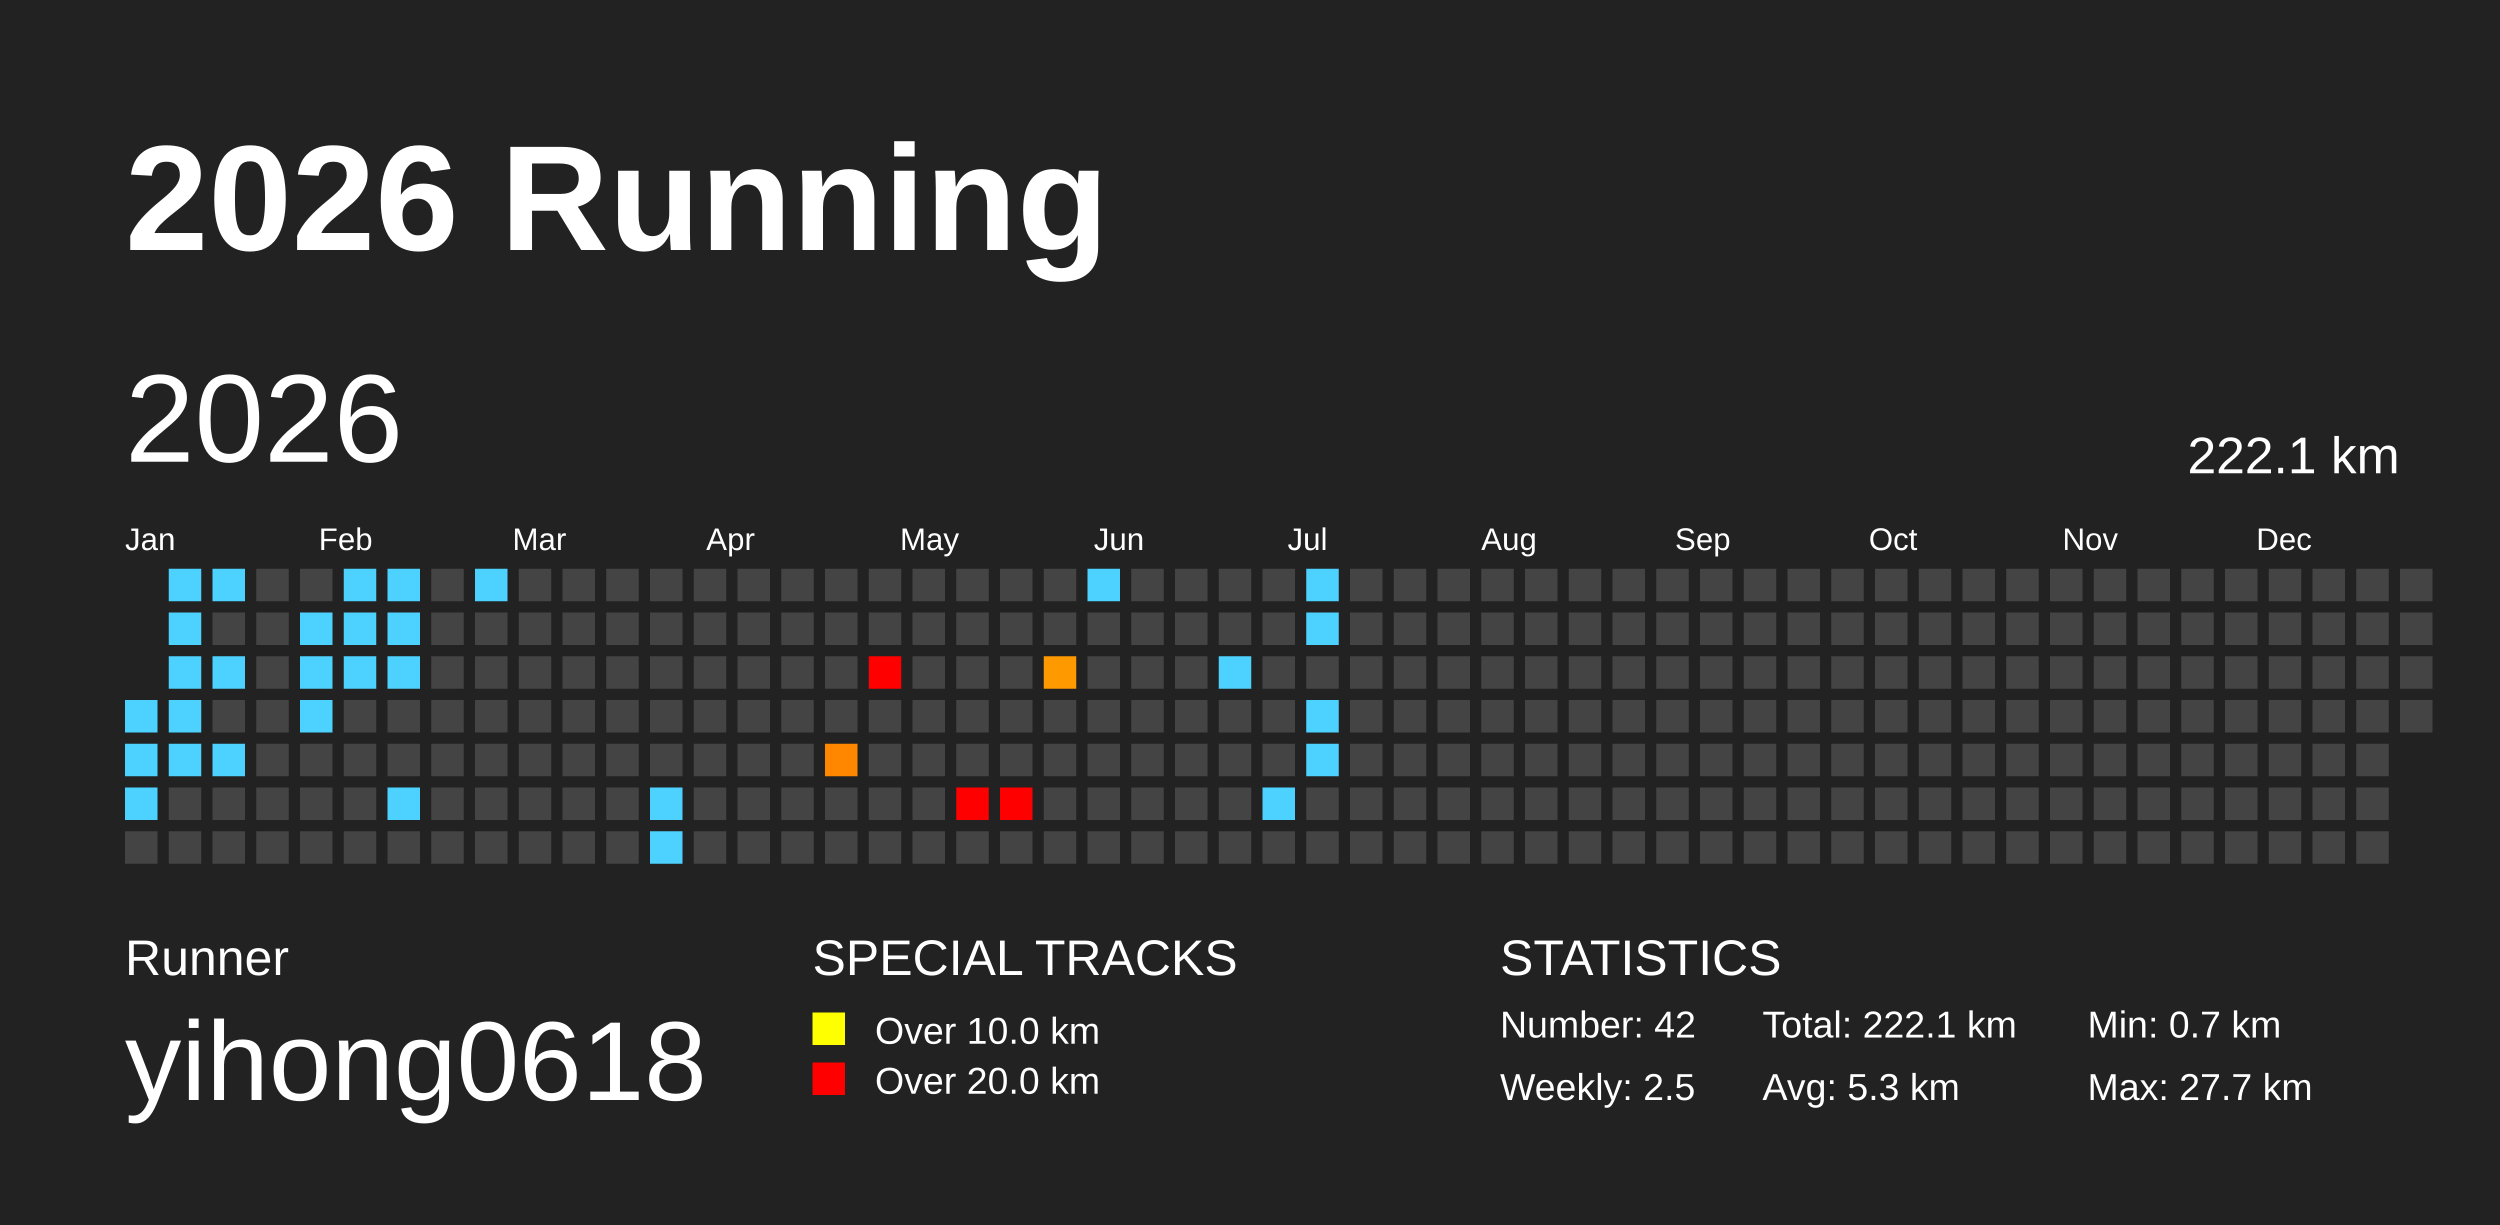
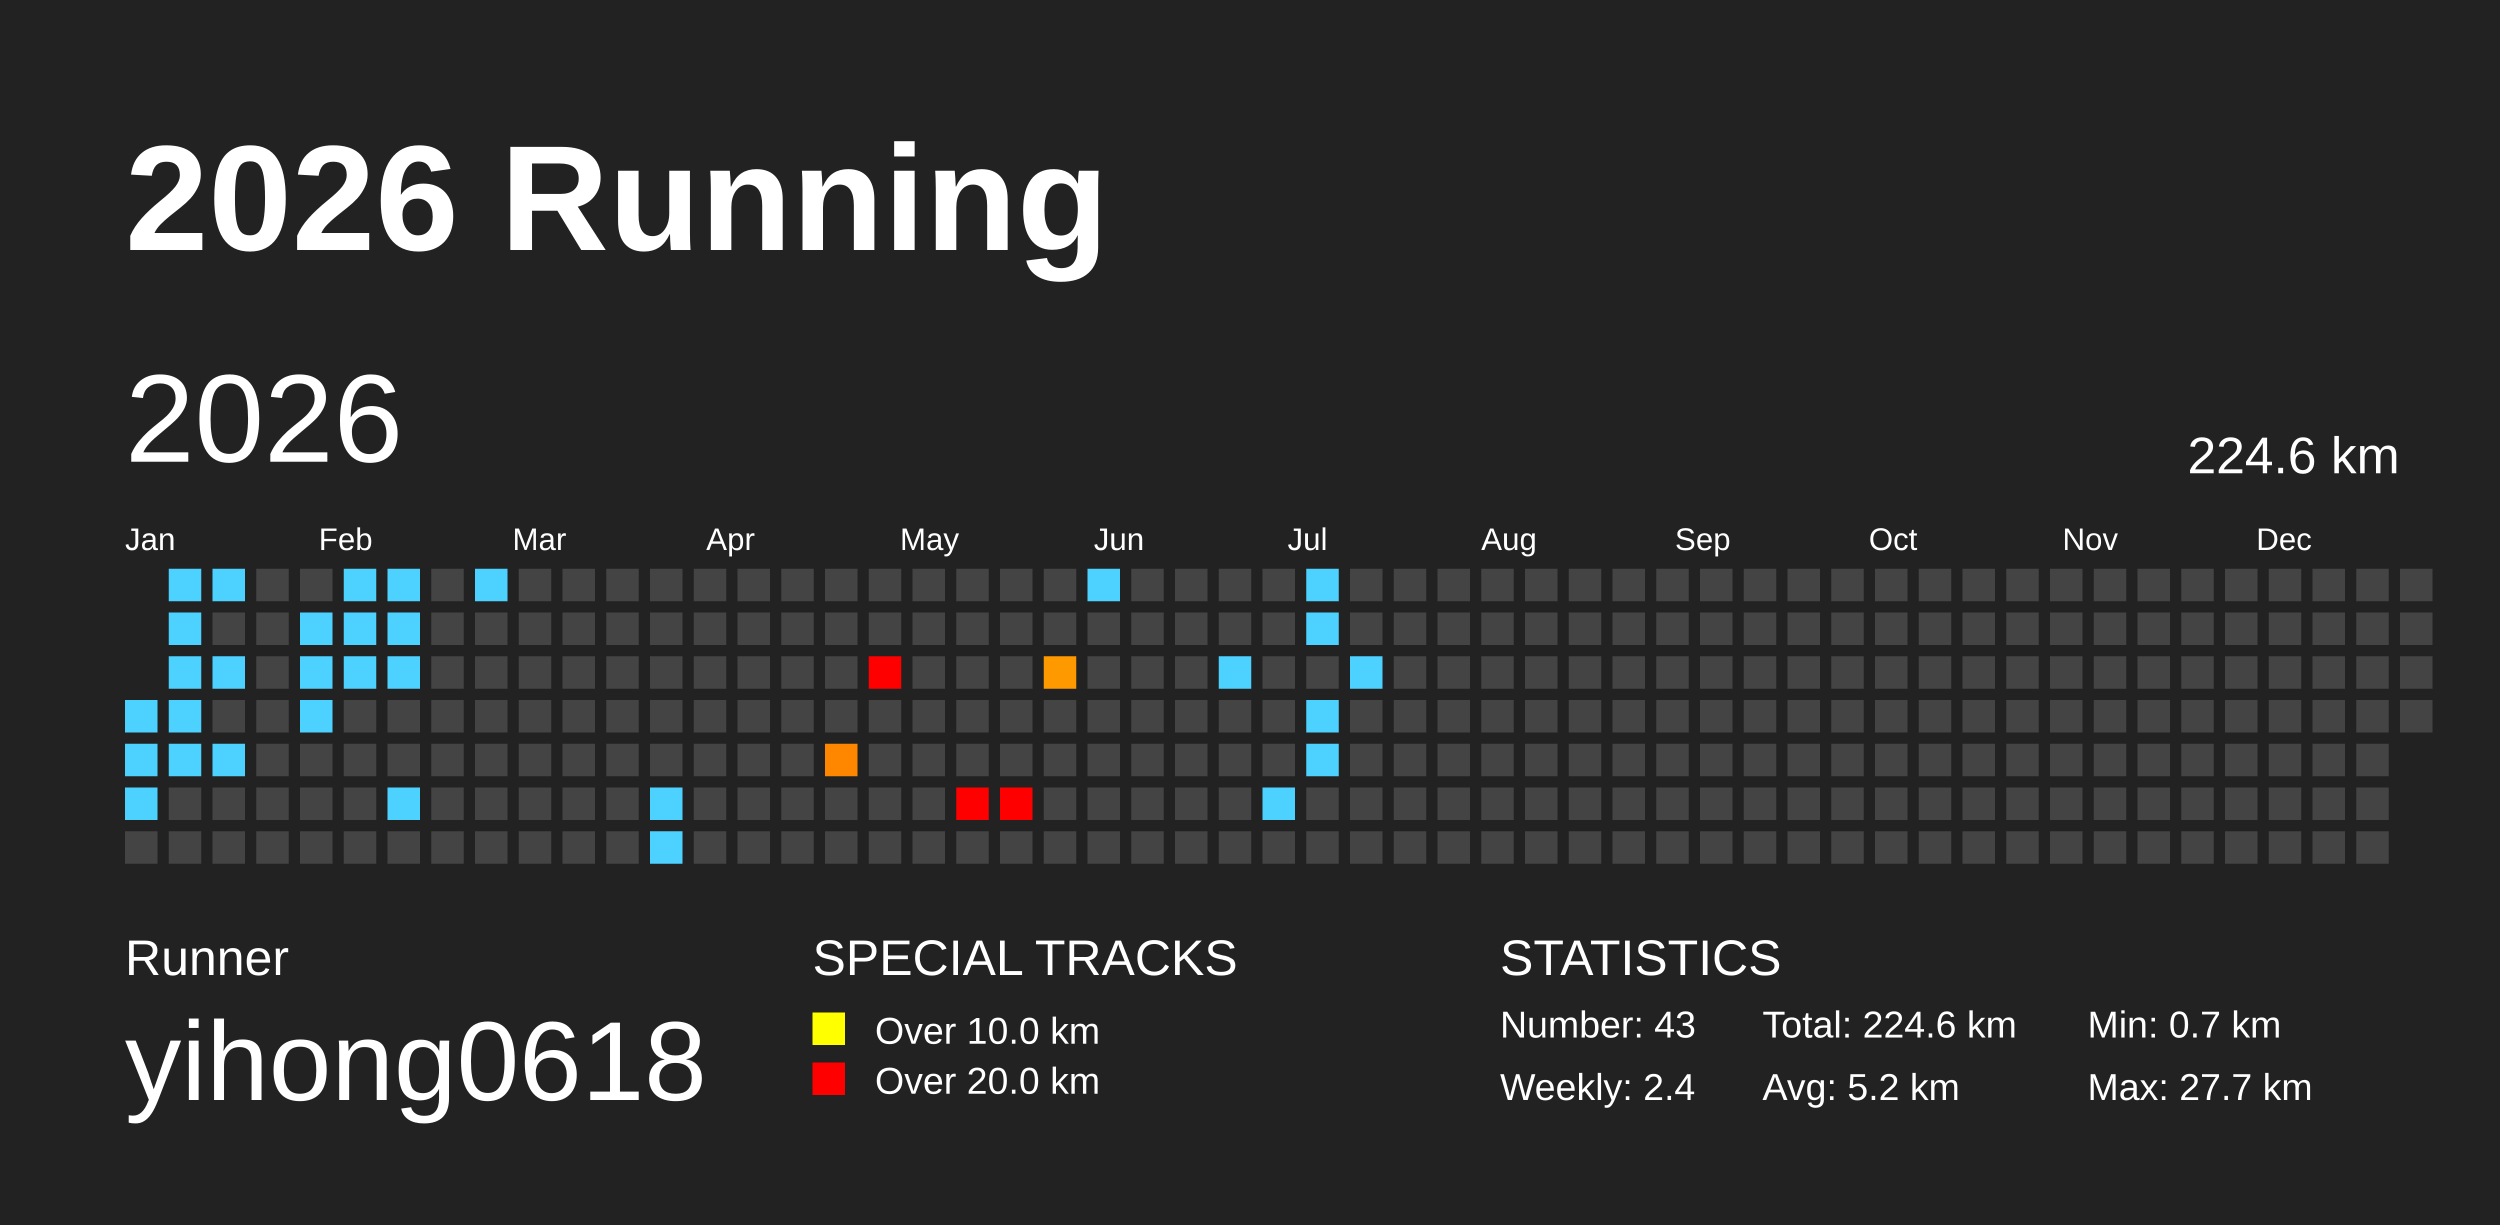
<svg xmlns="http://www.w3.org/2000/svg" baseProfile="full" height="98mm" version="1.1" viewBox="0,0,200,98" width="200mm">
  <defs />
  <rect fill="#222222" height="98" width="200" x="0" y="0" />
  <text fill="#FFFFFF" style="font-size:12px; font-family:Arial; font-weight:bold;" x="10" y="20">2026 Running</text>
  <text fill="#FFFFFF" style="font-size:4px; font-family:Arial" x="10" y="78">Runner</text>
  <text fill="#FFFFFF" style="font-size:9px; font-family:Arial" x="10" y="88">yihong0618</text>
  <text fill="#FFFFFF" style="font-size:4px; font-family:Arial" x="65" y="78">SPECIAL TRACKS</text>
  <rect fill="yellow" height="2.6" width="2.6" x="65" y="81" />
  <text fill="#FFFFFF" style="font-size:3px; font-family:Arial" x="70" y="83.5">Over 10.0 km</text>
  <rect fill="red" height="2.6" width="2.6" x="65" y="85" />
  <text fill="#FFFFFF" style="font-size:3px; font-family:Arial" x="70" y="87.5">Over 20.0 km</text>
  <text fill="#FFFFFF" style="font-size:4px; font-family:Arial" x="120" y="78">STATISTICS</text>
-   <text fill="#FFFFFF" style="font-size:3px; font-family:Arial" x="120" y="83">Number: 42</text>
-   <text fill="#FFFFFF" style="font-size:3px; font-family:Arial" x="120" y="88">Weekly: 2.5</text>
-   <text fill="#FFFFFF" style="font-size:3px; font-family:Arial" x="141" y="83">Total: 222.1 km</text>
-   <text fill="#FFFFFF" style="font-size:3px; font-family:Arial" x="141" y="88">Avg: 5.3 km</text>
+   <text fill="#FFFFFF" style="font-size:3px; font-family:Arial" x="120" y="83">Number: 43</text>
+   <text fill="#FFFFFF" style="font-size:3px; font-family:Arial" x="120" y="88">Weekly: 2.4</text>
+   <text fill="#FFFFFF" style="font-size:3px; font-family:Arial" x="141" y="83">Total: 224.6 km</text>
+   <text fill="#FFFFFF" style="font-size:3px; font-family:Arial" x="141" y="88">Avg: 5.2 km</text>
  <text fill="#FFFFFF" style="font-size:3px; font-family:Arial" x="167" y="83">Min: 0.7 km</text>
  <text fill="#FFFFFF" style="font-size:3px; font-family:Arial" x="167" y="88">Max: 27.7 km</text>
  <text dominant-baseline="hanging" fill="#FFFFFF" style="font-size:10.0px; font-family:Arial;" x="10" y="30">2026</text>
-   <text dominant-baseline="hanging" fill="#FFFFFF" style="font-size:4.125px; font-family:Arial;" x="175" y="35">222.1 km</text>
+   <text dominant-baseline="hanging" fill="#FFFFFF" style="font-size:4.125px; font-family:Arial;" x="175" y="35">224.6 km</text>
  <text fill="#FFFFFF" style="font-size:2.5px; font-family:Arial" x="10.0" y="44">Jan</text>
  <text fill="#FFFFFF" style="font-size:2.5px; font-family:Arial" x="25.5" y="44">Feb</text>
  <text fill="#FFFFFF" style="font-size:2.5px; font-family:Arial" x="41.0" y="44">Mar</text>
  <text fill="#FFFFFF" style="font-size:2.5px; font-family:Arial" x="56.5" y="44">Apr</text>
  <text fill="#FFFFFF" style="font-size:2.5px; font-family:Arial" x="72.0" y="44">May</text>
  <text fill="#FFFFFF" style="font-size:2.5px; font-family:Arial" x="87.5" y="44">Jun</text>
  <text fill="#FFFFFF" style="font-size:2.5px; font-family:Arial" x="103.0" y="44">Jul</text>
  <text fill="#FFFFFF" style="font-size:2.5px; font-family:Arial" x="118.5" y="44">Aug</text>
  <text fill="#FFFFFF" style="font-size:2.5px; font-family:Arial" x="134.0" y="44">Sep</text>
  <text fill="#FFFFFF" style="font-size:2.5px; font-family:Arial" x="149.5" y="44">Oct</text>
  <text fill="#FFFFFF" style="font-size:2.5px; font-family:Arial" x="165.0" y="44">Nov</text>
  <text fill="#FFFFFF" style="font-size:2.5px; font-family:Arial" x="180.5" y="44">Dec</text>
  <rect fill="#4dd2ff" height="2.6" width="2.6" x="10.0" y="56.0" />
  <rect fill="#4dd2ff" height="2.6" width="2.6" x="10.0" y="59.5" />
  <rect fill="#4dd2ff" height="2.6" width="2.6" x="10.0" y="63.0" />
  <rect fill="#444444" height="2.6" width="2.6" x="10.0" y="66.5" />
  <rect fill="#4dd2ff" height="2.6" width="2.6" x="13.5" y="45.5" />
  <rect fill="#4dd2ff" height="2.6" width="2.6" x="13.5" y="49.0" />
  <rect fill="#4dd2ff" height="2.6" width="2.6" x="13.5" y="52.5" />
  <rect fill="#4dd2ff" height="2.6" width="2.6" x="13.5" y="56.0" />
  <rect fill="#4dd2ff" height="2.6" width="2.6" x="13.5" y="59.5" />
  <rect fill="#444444" height="2.6" width="2.6" x="13.5" y="63.0" />
  <rect fill="#444444" height="2.6" width="2.6" x="13.5" y="66.5" />
  <rect fill="#4dd2ff" height="2.6" width="2.6" x="17.0" y="45.5" />
  <rect fill="#444444" height="2.6" width="2.6" x="17.0" y="49.0" />
  <rect fill="#4dd2ff" height="2.6" width="2.6" x="17.0" y="52.5" />
  <rect fill="#444444" height="2.6" width="2.6" x="17.0" y="56.0" />
  <rect fill="#4dd2ff" height="2.6" width="2.6" x="17.0" y="59.5" />
  <rect fill="#444444" height="2.6" width="2.6" x="17.0" y="63.0" />
  <rect fill="#444444" height="2.6" width="2.6" x="17.0" y="66.5" />
  <rect fill="#444444" height="2.6" width="2.6" x="20.5" y="45.5" />
  <rect fill="#444444" height="2.6" width="2.6" x="20.5" y="49.0" />
  <rect fill="#444444" height="2.6" width="2.6" x="20.5" y="52.5" />
  <rect fill="#444444" height="2.6" width="2.6" x="20.5" y="56.0" />
  <rect fill="#444444" height="2.6" width="2.6" x="20.5" y="59.5" />
  <rect fill="#444444" height="2.6" width="2.6" x="20.5" y="63.0" />
  <rect fill="#444444" height="2.6" width="2.6" x="20.5" y="66.5" />
  <rect fill="#444444" height="2.6" width="2.6" x="24.0" y="45.5" />
  <rect fill="#4dd2ff" height="2.6" width="2.6" x="24.0" y="49.0" />
  <rect fill="#4dd2ff" height="2.6" width="2.6" x="24.0" y="52.5" />
  <rect fill="#4dd2ff" height="2.6" width="2.6" x="24.0" y="56.0" />
  <rect fill="#444444" height="2.6" width="2.6" x="24.0" y="59.5" />
  <rect fill="#444444" height="2.6" width="2.6" x="24.0" y="63.0" />
  <rect fill="#444444" height="2.6" width="2.6" x="24.0" y="66.5" />
  <rect fill="#4dd2ff" height="2.6" width="2.6" x="27.5" y="45.5" />
  <rect fill="#4dd2ff" height="2.6" width="2.6" x="27.5" y="49.0" />
  <rect fill="#4dd2ff" height="2.6" width="2.6" x="27.5" y="52.5" />
  <rect fill="#444444" height="2.6" width="2.6" x="27.5" y="56.0" />
  <rect fill="#444444" height="2.6" width="2.6" x="27.5" y="59.5" />
  <rect fill="#444444" height="2.6" width="2.6" x="27.5" y="63.0" />
  <rect fill="#444444" height="2.6" width="2.6" x="27.5" y="66.5" />
  <rect fill="#4dd2ff" height="2.6" width="2.6" x="31.0" y="45.5" />
  <rect fill="#4dd2ff" height="2.6" width="2.6" x="31.0" y="49.0" />
  <rect fill="#4dd2ff" height="2.6" width="2.6" x="31.0" y="52.5" />
  <rect fill="#444444" height="2.6" width="2.6" x="31.0" y="56.0" />
  <rect fill="#444444" height="2.6" width="2.6" x="31.0" y="59.5" />
  <rect fill="#4dd2ff" height="2.6" width="2.6" x="31.0" y="63.0" />
  <rect fill="#444444" height="2.6" width="2.6" x="31.0" y="66.5" />
  <rect fill="#444444" height="2.6" width="2.6" x="34.5" y="45.5" />
  <rect fill="#444444" height="2.6" width="2.6" x="34.5" y="49.0" />
  <rect fill="#444444" height="2.6" width="2.6" x="34.5" y="52.5" />
  <rect fill="#444444" height="2.6" width="2.6" x="34.5" y="56.0" />
  <rect fill="#444444" height="2.6" width="2.6" x="34.5" y="59.5" />
  <rect fill="#444444" height="2.6" width="2.6" x="34.5" y="63.0" />
  <rect fill="#444444" height="2.6" width="2.6" x="34.5" y="66.5" />
  <rect fill="#4dd2ff" height="2.6" width="2.6" x="38.0" y="45.5" />
  <rect fill="#444444" height="2.6" width="2.6" x="38.0" y="49.0" />
  <rect fill="#444444" height="2.6" width="2.6" x="38.0" y="52.5" />
  <rect fill="#444444" height="2.6" width="2.6" x="38.0" y="56.0" />
  <rect fill="#444444" height="2.6" width="2.6" x="38.0" y="59.5" />
  <rect fill="#444444" height="2.6" width="2.6" x="38.0" y="63.0" />
  <rect fill="#444444" height="2.6" width="2.6" x="38.0" y="66.5" />
  <rect fill="#444444" height="2.6" width="2.6" x="41.5" y="45.5" />
  <rect fill="#444444" height="2.6" width="2.6" x="41.5" y="49.0" />
  <rect fill="#444444" height="2.6" width="2.6" x="41.5" y="52.5" />
  <rect fill="#444444" height="2.6" width="2.6" x="41.5" y="56.0" />
  <rect fill="#444444" height="2.6" width="2.6" x="41.5" y="59.5" />
  <rect fill="#444444" height="2.6" width="2.6" x="41.5" y="63.0" />
  <rect fill="#444444" height="2.6" width="2.6" x="41.5" y="66.5" />
  <rect fill="#444444" height="2.6" width="2.6" x="45.0" y="45.5" />
  <rect fill="#444444" height="2.6" width="2.6" x="45.0" y="49.0" />
  <rect fill="#444444" height="2.6" width="2.6" x="45.0" y="52.5" />
  <rect fill="#444444" height="2.6" width="2.6" x="45.0" y="56.0" />
  <rect fill="#444444" height="2.6" width="2.6" x="45.0" y="59.5" />
  <rect fill="#444444" height="2.6" width="2.6" x="45.0" y="63.0" />
  <rect fill="#444444" height="2.6" width="2.6" x="45.0" y="66.5" />
  <rect fill="#444444" height="2.6" width="2.6" x="48.5" y="45.5" />
  <rect fill="#444444" height="2.6" width="2.6" x="48.5" y="49.0" />
  <rect fill="#444444" height="2.6" width="2.6" x="48.5" y="52.5" />
  <rect fill="#444444" height="2.6" width="2.6" x="48.5" y="56.0" />
  <rect fill="#444444" height="2.6" width="2.6" x="48.5" y="59.5" />
  <rect fill="#444444" height="2.6" width="2.6" x="48.5" y="63.0" />
  <rect fill="#444444" height="2.6" width="2.6" x="48.5" y="66.5" />
  <rect fill="#444444" height="2.6" width="2.6" x="52.0" y="45.5" />
  <rect fill="#444444" height="2.6" width="2.6" x="52.0" y="49.0" />
  <rect fill="#444444" height="2.6" width="2.6" x="52.0" y="52.5" />
  <rect fill="#444444" height="2.6" width="2.6" x="52.0" y="56.0" />
  <rect fill="#444444" height="2.6" width="2.6" x="52.0" y="59.5" />
  <rect fill="#4dd2ff" height="2.6" width="2.6" x="52.0" y="63.0" />
  <rect fill="#4dd2ff" height="2.6" width="2.6" x="52.0" y="66.5" />
  <rect fill="#444444" height="2.6" width="2.6" x="55.5" y="45.5" />
  <rect fill="#444444" height="2.6" width="2.6" x="55.5" y="49.0" />
  <rect fill="#444444" height="2.6" width="2.6" x="55.5" y="52.5" />
  <rect fill="#444444" height="2.6" width="2.6" x="55.5" y="56.0" />
  <rect fill="#444444" height="2.6" width="2.6" x="55.5" y="59.5" />
  <rect fill="#444444" height="2.6" width="2.6" x="55.5" y="63.0" />
  <rect fill="#444444" height="2.6" width="2.6" x="55.5" y="66.5" />
  <rect fill="#444444" height="2.6" width="2.6" x="59.0" y="45.5" />
  <rect fill="#444444" height="2.6" width="2.6" x="59.0" y="49.0" />
  <rect fill="#444444" height="2.6" width="2.6" x="59.0" y="52.5" />
  <rect fill="#444444" height="2.6" width="2.6" x="59.0" y="56.0" />
  <rect fill="#444444" height="2.6" width="2.6" x="59.0" y="59.5" />
  <rect fill="#444444" height="2.6" width="2.6" x="59.0" y="63.0" />
  <rect fill="#444444" height="2.6" width="2.6" x="59.0" y="66.5" />
  <rect fill="#444444" height="2.6" width="2.6" x="62.5" y="45.5" />
  <rect fill="#444444" height="2.6" width="2.6" x="62.5" y="49.0" />
  <rect fill="#444444" height="2.6" width="2.6" x="62.5" y="52.5" />
  <rect fill="#444444" height="2.6" width="2.6" x="62.5" y="56.0" />
  <rect fill="#444444" height="2.6" width="2.6" x="62.5" y="59.5" />
  <rect fill="#444444" height="2.6" width="2.6" x="62.5" y="63.0" />
  <rect fill="#444444" height="2.6" width="2.6" x="62.5" y="66.5" />
  <rect fill="#444444" height="2.6" width="2.6" x="66.0" y="45.5" />
  <rect fill="#444444" height="2.6" width="2.6" x="66.0" y="49.0" />
  <rect fill="#444444" height="2.6" width="2.6" x="66.0" y="52.5" />
  <rect fill="#444444" height="2.6" width="2.6" x="66.0" y="56.0" />
  <rect fill="#ff8700" height="2.6" width="2.6" x="66.0" y="59.5" />
  <rect fill="#444444" height="2.6" width="2.6" x="66.0" y="63.0" />
  <rect fill="#444444" height="2.6" width="2.6" x="66.0" y="66.5" />
  <rect fill="#444444" height="2.6" width="2.6" x="69.5" y="45.5" />
  <rect fill="#444444" height="2.6" width="2.6" x="69.5" y="49.0" />
  <rect fill="red" height="2.6" width="2.6" x="69.5" y="52.5" />
  <rect fill="#444444" height="2.6" width="2.6" x="69.5" y="56.0" />
  <rect fill="#444444" height="2.6" width="2.6" x="69.5" y="59.5" />
  <rect fill="#444444" height="2.6" width="2.6" x="69.5" y="63.0" />
  <rect fill="#444444" height="2.6" width="2.6" x="69.5" y="66.5" />
  <rect fill="#444444" height="2.6" width="2.6" x="73.0" y="45.5" />
  <rect fill="#444444" height="2.6" width="2.6" x="73.0" y="49.0" />
  <rect fill="#444444" height="2.6" width="2.6" x="73.0" y="52.5" />
  <rect fill="#444444" height="2.6" width="2.6" x="73.0" y="56.0" />
  <rect fill="#444444" height="2.6" width="2.6" x="73.0" y="59.5" />
  <rect fill="#444444" height="2.6" width="2.6" x="73.0" y="63.0" />
  <rect fill="#444444" height="2.6" width="2.6" x="73.0" y="66.5" />
  <rect fill="#444444" height="2.6" width="2.6" x="76.5" y="45.5" />
  <rect fill="#444444" height="2.6" width="2.6" x="76.5" y="49.0" />
  <rect fill="#444444" height="2.6" width="2.6" x="76.5" y="52.5" />
  <rect fill="#444444" height="2.6" width="2.6" x="76.5" y="56.0" />
  <rect fill="#444444" height="2.6" width="2.6" x="76.5" y="59.5" />
  <rect fill="red" height="2.6" width="2.6" x="76.5" y="63.0" />
  <rect fill="#444444" height="2.6" width="2.6" x="76.5" y="66.5" />
  <rect fill="#444444" height="2.6" width="2.6" x="80.0" y="45.5" />
  <rect fill="#444444" height="2.6" width="2.6" x="80.0" y="49.0" />
  <rect fill="#444444" height="2.6" width="2.6" x="80.0" y="52.5" />
  <rect fill="#444444" height="2.6" width="2.6" x="80.0" y="56.0" />
  <rect fill="#444444" height="2.6" width="2.6" x="80.0" y="59.5" />
  <rect fill="red" height="2.6" width="2.6" x="80.0" y="63.0" />
  <rect fill="#444444" height="2.6" width="2.6" x="80.0" y="66.5" />
  <rect fill="#444444" height="2.6" width="2.6" x="83.5" y="45.5" />
  <rect fill="#444444" height="2.6" width="2.6" x="83.5" y="49.0" />
  <rect fill="#ff9900" height="2.6" width="2.6" x="83.5" y="52.5" />
  <rect fill="#444444" height="2.6" width="2.6" x="83.5" y="56.0" />
  <rect fill="#444444" height="2.6" width="2.6" x="83.5" y="59.5" />
  <rect fill="#444444" height="2.6" width="2.6" x="83.5" y="63.0" />
  <rect fill="#444444" height="2.6" width="2.6" x="83.5" y="66.5" />
  <rect fill="#4dd2ff" height="2.6" width="2.6" x="87.0" y="45.5" />
  <rect fill="#444444" height="2.6" width="2.6" x="87.0" y="49.0" />
  <rect fill="#444444" height="2.6" width="2.6" x="87.0" y="52.5" />
  <rect fill="#444444" height="2.6" width="2.6" x="87.0" y="56.0" />
  <rect fill="#444444" height="2.6" width="2.6" x="87.0" y="59.5" />
  <rect fill="#444444" height="2.6" width="2.6" x="87.0" y="63.0" />
  <rect fill="#444444" height="2.6" width="2.6" x="87.0" y="66.5" />
  <rect fill="#444444" height="2.6" width="2.6" x="90.5" y="45.5" />
  <rect fill="#444444" height="2.6" width="2.6" x="90.5" y="49.0" />
  <rect fill="#444444" height="2.6" width="2.6" x="90.5" y="52.5" />
  <rect fill="#444444" height="2.6" width="2.6" x="90.5" y="56.0" />
  <rect fill="#444444" height="2.6" width="2.6" x="90.5" y="59.5" />
  <rect fill="#444444" height="2.6" width="2.6" x="90.5" y="63.0" />
  <rect fill="#444444" height="2.6" width="2.6" x="90.5" y="66.5" />
  <rect fill="#444444" height="2.6" width="2.6" x="94.0" y="45.5" />
  <rect fill="#444444" height="2.6" width="2.6" x="94.0" y="49.0" />
  <rect fill="#444444" height="2.6" width="2.6" x="94.0" y="52.5" />
  <rect fill="#444444" height="2.6" width="2.6" x="94.0" y="56.0" />
  <rect fill="#444444" height="2.6" width="2.6" x="94.0" y="59.5" />
  <rect fill="#444444" height="2.6" width="2.6" x="94.0" y="63.0" />
  <rect fill="#444444" height="2.6" width="2.6" x="94.0" y="66.5" />
  <rect fill="#444444" height="2.6" width="2.6" x="97.5" y="45.5" />
  <rect fill="#444444" height="2.6" width="2.6" x="97.5" y="49.0" />
  <rect fill="#4dd2ff" height="2.6" width="2.6" x="97.5" y="52.5" />
  <rect fill="#444444" height="2.6" width="2.6" x="97.5" y="56.0" />
  <rect fill="#444444" height="2.6" width="2.6" x="97.5" y="59.5" />
  <rect fill="#444444" height="2.6" width="2.6" x="97.5" y="63.0" />
  <rect fill="#444444" height="2.6" width="2.6" x="97.5" y="66.5" />
  <rect fill="#444444" height="2.6" width="2.6" x="101.0" y="45.5" />
  <rect fill="#444444" height="2.6" width="2.6" x="101.0" y="49.0" />
  <rect fill="#444444" height="2.6" width="2.6" x="101.0" y="52.5" />
  <rect fill="#444444" height="2.6" width="2.6" x="101.0" y="56.0" />
  <rect fill="#444444" height="2.6" width="2.6" x="101.0" y="59.5" />
  <rect fill="#4dd2ff" height="2.6" width="2.6" x="101.0" y="63.0" />
  <rect fill="#444444" height="2.6" width="2.6" x="101.0" y="66.5" />
  <rect fill="#4dd2ff" height="2.6" width="2.6" x="104.5" y="45.5" />
  <rect fill="#4dd2ff" height="2.6" width="2.6" x="104.5" y="49.0" />
  <rect fill="#444444" height="2.6" width="2.6" x="104.5" y="52.5" />
  <rect fill="#4dd2ff" height="2.6" width="2.6" x="104.5" y="56.0" />
  <rect fill="#4dd2ff" height="2.6" width="2.6" x="104.5" y="59.5" />
  <rect fill="#444444" height="2.6" width="2.6" x="104.5" y="63.0" />
  <rect fill="#444444" height="2.6" width="2.6" x="104.5" y="66.5" />
  <rect fill="#444444" height="2.6" width="2.6" x="108.0" y="45.5" />
  <rect fill="#444444" height="2.6" width="2.6" x="108.0" y="49.0" />
-   <rect fill="#444444" height="2.6" width="2.6" x="108.0" y="52.5" />
+   <rect fill="#4dd2ff" height="2.6" width="2.6" x="108.0" y="52.5" />
  <rect fill="#444444" height="2.6" width="2.6" x="108.0" y="56.0" />
  <rect fill="#444444" height="2.6" width="2.6" x="108.0" y="59.5" />
  <rect fill="#444444" height="2.6" width="2.6" x="108.0" y="63.0" />
  <rect fill="#444444" height="2.6" width="2.6" x="108.0" y="66.5" />
  <rect fill="#444444" height="2.6" width="2.6" x="111.5" y="45.5" />
  <rect fill="#444444" height="2.6" width="2.6" x="111.5" y="49.0" />
  <rect fill="#444444" height="2.6" width="2.6" x="111.5" y="52.5" />
  <rect fill="#444444" height="2.6" width="2.6" x="111.5" y="56.0" />
  <rect fill="#444444" height="2.6" width="2.6" x="111.5" y="59.5" />
  <rect fill="#444444" height="2.6" width="2.6" x="111.5" y="63.0" />
  <rect fill="#444444" height="2.6" width="2.6" x="111.5" y="66.5" />
  <rect fill="#444444" height="2.6" width="2.6" x="115.0" y="45.5" />
  <rect fill="#444444" height="2.6" width="2.6" x="115.0" y="49.0" />
  <rect fill="#444444" height="2.6" width="2.6" x="115.0" y="52.5" />
  <rect fill="#444444" height="2.6" width="2.6" x="115.0" y="56.0" />
  <rect fill="#444444" height="2.6" width="2.6" x="115.0" y="59.5" />
  <rect fill="#444444" height="2.6" width="2.6" x="115.0" y="63.0" />
  <rect fill="#444444" height="2.6" width="2.6" x="115.0" y="66.5" />
  <rect fill="#444444" height="2.6" width="2.6" x="118.5" y="45.5" />
  <rect fill="#444444" height="2.6" width="2.6" x="118.5" y="49.0" />
  <rect fill="#444444" height="2.6" width="2.6" x="118.5" y="52.5" />
  <rect fill="#444444" height="2.6" width="2.6" x="118.5" y="56.0" />
  <rect fill="#444444" height="2.6" width="2.6" x="118.5" y="59.5" />
  <rect fill="#444444" height="2.6" width="2.6" x="118.5" y="63.0" />
  <rect fill="#444444" height="2.6" width="2.6" x="118.5" y="66.5" />
  <rect fill="#444444" height="2.6" width="2.6" x="122.0" y="45.5" />
  <rect fill="#444444" height="2.6" width="2.6" x="122.0" y="49.0" />
  <rect fill="#444444" height="2.6" width="2.6" x="122.0" y="52.5" />
  <rect fill="#444444" height="2.6" width="2.6" x="122.0" y="56.0" />
  <rect fill="#444444" height="2.6" width="2.6" x="122.0" y="59.5" />
  <rect fill="#444444" height="2.6" width="2.6" x="122.0" y="63.0" />
  <rect fill="#444444" height="2.6" width="2.6" x="122.0" y="66.5" />
  <rect fill="#444444" height="2.6" width="2.6" x="125.5" y="45.5" />
  <rect fill="#444444" height="2.6" width="2.6" x="125.5" y="49.0" />
  <rect fill="#444444" height="2.6" width="2.6" x="125.5" y="52.5" />
  <rect fill="#444444" height="2.6" width="2.6" x="125.5" y="56.0" />
  <rect fill="#444444" height="2.6" width="2.6" x="125.5" y="59.5" />
  <rect fill="#444444" height="2.6" width="2.6" x="125.5" y="63.0" />
  <rect fill="#444444" height="2.6" width="2.6" x="125.5" y="66.5" />
  <rect fill="#444444" height="2.6" width="2.6" x="129.0" y="45.5" />
  <rect fill="#444444" height="2.6" width="2.6" x="129.0" y="49.0" />
  <rect fill="#444444" height="2.6" width="2.6" x="129.0" y="52.5" />
  <rect fill="#444444" height="2.6" width="2.6" x="129.0" y="56.0" />
  <rect fill="#444444" height="2.6" width="2.6" x="129.0" y="59.5" />
  <rect fill="#444444" height="2.6" width="2.6" x="129.0" y="63.0" />
  <rect fill="#444444" height="2.6" width="2.6" x="129.0" y="66.5" />
  <rect fill="#444444" height="2.6" width="2.6" x="132.5" y="45.5" />
  <rect fill="#444444" height="2.6" width="2.6" x="132.5" y="49.0" />
  <rect fill="#444444" height="2.6" width="2.6" x="132.5" y="52.5" />
  <rect fill="#444444" height="2.6" width="2.6" x="132.5" y="56.0" />
  <rect fill="#444444" height="2.6" width="2.6" x="132.5" y="59.5" />
  <rect fill="#444444" height="2.6" width="2.6" x="132.5" y="63.0" />
  <rect fill="#444444" height="2.6" width="2.6" x="132.5" y="66.5" />
  <rect fill="#444444" height="2.6" width="2.6" x="136.0" y="45.5" />
  <rect fill="#444444" height="2.6" width="2.6" x="136.0" y="49.0" />
  <rect fill="#444444" height="2.6" width="2.6" x="136.0" y="52.5" />
  <rect fill="#444444" height="2.6" width="2.6" x="136.0" y="56.0" />
  <rect fill="#444444" height="2.6" width="2.6" x="136.0" y="59.5" />
  <rect fill="#444444" height="2.6" width="2.6" x="136.0" y="63.0" />
  <rect fill="#444444" height="2.6" width="2.6" x="136.0" y="66.5" />
  <rect fill="#444444" height="2.6" width="2.6" x="139.5" y="45.5" />
  <rect fill="#444444" height="2.6" width="2.6" x="139.5" y="49.0" />
  <rect fill="#444444" height="2.6" width="2.6" x="139.5" y="52.5" />
  <rect fill="#444444" height="2.6" width="2.6" x="139.5" y="56.0" />
  <rect fill="#444444" height="2.6" width="2.6" x="139.5" y="59.5" />
  <rect fill="#444444" height="2.6" width="2.6" x="139.5" y="63.0" />
  <rect fill="#444444" height="2.6" width="2.6" x="139.5" y="66.5" />
  <rect fill="#444444" height="2.6" width="2.6" x="143.0" y="45.5" />
  <rect fill="#444444" height="2.6" width="2.6" x="143.0" y="49.0" />
  <rect fill="#444444" height="2.6" width="2.6" x="143.0" y="52.5" />
  <rect fill="#444444" height="2.6" width="2.6" x="143.0" y="56.0" />
  <rect fill="#444444" height="2.6" width="2.6" x="143.0" y="59.5" />
  <rect fill="#444444" height="2.6" width="2.6" x="143.0" y="63.0" />
  <rect fill="#444444" height="2.6" width="2.6" x="143.0" y="66.5" />
  <rect fill="#444444" height="2.6" width="2.6" x="146.5" y="45.5" />
  <rect fill="#444444" height="2.6" width="2.6" x="146.5" y="49.0" />
  <rect fill="#444444" height="2.6" width="2.6" x="146.5" y="52.5" />
  <rect fill="#444444" height="2.6" width="2.6" x="146.5" y="56.0" />
  <rect fill="#444444" height="2.6" width="2.6" x="146.5" y="59.5" />
  <rect fill="#444444" height="2.6" width="2.6" x="146.5" y="63.0" />
  <rect fill="#444444" height="2.6" width="2.6" x="146.5" y="66.5" />
  <rect fill="#444444" height="2.6" width="2.6" x="150.0" y="45.5" />
  <rect fill="#444444" height="2.6" width="2.6" x="150.0" y="49.0" />
  <rect fill="#444444" height="2.6" width="2.6" x="150.0" y="52.5" />
  <rect fill="#444444" height="2.6" width="2.6" x="150.0" y="56.0" />
  <rect fill="#444444" height="2.6" width="2.6" x="150.0" y="59.5" />
  <rect fill="#444444" height="2.6" width="2.6" x="150.0" y="63.0" />
  <rect fill="#444444" height="2.6" width="2.6" x="150.0" y="66.5" />
  <rect fill="#444444" height="2.6" width="2.6" x="153.5" y="45.5" />
  <rect fill="#444444" height="2.6" width="2.6" x="153.5" y="49.0" />
  <rect fill="#444444" height="2.6" width="2.6" x="153.5" y="52.5" />
  <rect fill="#444444" height="2.6" width="2.6" x="153.5" y="56.0" />
  <rect fill="#444444" height="2.6" width="2.6" x="153.5" y="59.5" />
  <rect fill="#444444" height="2.6" width="2.6" x="153.5" y="63.0" />
  <rect fill="#444444" height="2.6" width="2.6" x="153.5" y="66.5" />
  <rect fill="#444444" height="2.6" width="2.6" x="157.0" y="45.5" />
  <rect fill="#444444" height="2.6" width="2.6" x="157.0" y="49.0" />
  <rect fill="#444444" height="2.6" width="2.6" x="157.0" y="52.5" />
  <rect fill="#444444" height="2.6" width="2.6" x="157.0" y="56.0" />
  <rect fill="#444444" height="2.6" width="2.6" x="157.0" y="59.5" />
  <rect fill="#444444" height="2.6" width="2.6" x="157.0" y="63.0" />
  <rect fill="#444444" height="2.6" width="2.6" x="157.0" y="66.5" />
  <rect fill="#444444" height="2.6" width="2.6" x="160.5" y="45.5" />
  <rect fill="#444444" height="2.6" width="2.6" x="160.5" y="49.0" />
  <rect fill="#444444" height="2.6" width="2.6" x="160.5" y="52.5" />
  <rect fill="#444444" height="2.6" width="2.6" x="160.5" y="56.0" />
  <rect fill="#444444" height="2.6" width="2.6" x="160.5" y="59.5" />
  <rect fill="#444444" height="2.6" width="2.6" x="160.5" y="63.0" />
  <rect fill="#444444" height="2.6" width="2.6" x="160.5" y="66.5" />
  <rect fill="#444444" height="2.6" width="2.6" x="164.0" y="45.5" />
  <rect fill="#444444" height="2.6" width="2.6" x="164.0" y="49.0" />
  <rect fill="#444444" height="2.6" width="2.6" x="164.0" y="52.5" />
  <rect fill="#444444" height="2.6" width="2.6" x="164.0" y="56.0" />
  <rect fill="#444444" height="2.6" width="2.6" x="164.0" y="59.5" />
  <rect fill="#444444" height="2.6" width="2.6" x="164.0" y="63.0" />
  <rect fill="#444444" height="2.6" width="2.6" x="164.0" y="66.5" />
  <rect fill="#444444" height="2.6" width="2.6" x="167.5" y="45.5" />
  <rect fill="#444444" height="2.6" width="2.6" x="167.5" y="49.0" />
  <rect fill="#444444" height="2.6" width="2.6" x="167.5" y="52.5" />
  <rect fill="#444444" height="2.6" width="2.6" x="167.5" y="56.0" />
  <rect fill="#444444" height="2.6" width="2.6" x="167.5" y="59.5" />
  <rect fill="#444444" height="2.6" width="2.6" x="167.5" y="63.0" />
  <rect fill="#444444" height="2.6" width="2.6" x="167.5" y="66.5" />
  <rect fill="#444444" height="2.6" width="2.6" x="171.0" y="45.5" />
  <rect fill="#444444" height="2.6" width="2.6" x="171.0" y="49.0" />
  <rect fill="#444444" height="2.6" width="2.6" x="171.0" y="52.5" />
  <rect fill="#444444" height="2.6" width="2.6" x="171.0" y="56.0" />
  <rect fill="#444444" height="2.6" width="2.6" x="171.0" y="59.5" />
  <rect fill="#444444" height="2.6" width="2.6" x="171.0" y="63.0" />
  <rect fill="#444444" height="2.6" width="2.6" x="171.0" y="66.5" />
  <rect fill="#444444" height="2.6" width="2.6" x="174.5" y="45.5" />
  <rect fill="#444444" height="2.6" width="2.6" x="174.5" y="49.0" />
  <rect fill="#444444" height="2.6" width="2.6" x="174.5" y="52.5" />
  <rect fill="#444444" height="2.6" width="2.6" x="174.5" y="56.0" />
  <rect fill="#444444" height="2.6" width="2.6" x="174.5" y="59.5" />
  <rect fill="#444444" height="2.6" width="2.6" x="174.5" y="63.0" />
  <rect fill="#444444" height="2.6" width="2.6" x="174.5" y="66.5" />
  <rect fill="#444444" height="2.6" width="2.6" x="178.0" y="45.5" />
  <rect fill="#444444" height="2.6" width="2.6" x="178.0" y="49.0" />
  <rect fill="#444444" height="2.6" width="2.6" x="178.0" y="52.5" />
  <rect fill="#444444" height="2.6" width="2.6" x="178.0" y="56.0" />
  <rect fill="#444444" height="2.6" width="2.6" x="178.0" y="59.5" />
  <rect fill="#444444" height="2.6" width="2.6" x="178.0" y="63.0" />
  <rect fill="#444444" height="2.6" width="2.6" x="178.0" y="66.5" />
  <rect fill="#444444" height="2.6" width="2.6" x="181.5" y="45.5" />
  <rect fill="#444444" height="2.6" width="2.6" x="181.5" y="49.0" />
  <rect fill="#444444" height="2.6" width="2.6" x="181.5" y="52.5" />
  <rect fill="#444444" height="2.6" width="2.6" x="181.5" y="56.0" />
  <rect fill="#444444" height="2.6" width="2.6" x="181.5" y="59.5" />
  <rect fill="#444444" height="2.6" width="2.6" x="181.5" y="63.0" />
  <rect fill="#444444" height="2.6" width="2.6" x="181.5" y="66.5" />
  <rect fill="#444444" height="2.6" width="2.6" x="185.0" y="45.5" />
  <rect fill="#444444" height="2.6" width="2.6" x="185.0" y="49.0" />
  <rect fill="#444444" height="2.6" width="2.6" x="185.0" y="52.5" />
  <rect fill="#444444" height="2.6" width="2.6" x="185.0" y="56.0" />
  <rect fill="#444444" height="2.6" width="2.6" x="185.0" y="59.5" />
  <rect fill="#444444" height="2.6" width="2.6" x="185.0" y="63.0" />
  <rect fill="#444444" height="2.6" width="2.6" x="185.0" y="66.5" />
  <rect fill="#444444" height="2.6" width="2.6" x="188.5" y="45.5" />
  <rect fill="#444444" height="2.6" width="2.6" x="188.5" y="49.0" />
  <rect fill="#444444" height="2.6" width="2.6" x="188.5" y="52.5" />
  <rect fill="#444444" height="2.6" width="2.6" x="188.5" y="56.0" />
  <rect fill="#444444" height="2.6" width="2.6" x="188.5" y="59.5" />
  <rect fill="#444444" height="2.6" width="2.6" x="188.5" y="63.0" />
  <rect fill="#444444" height="2.6" width="2.6" x="188.5" y="66.5" />
  <rect fill="#444444" height="2.6" width="2.6" x="192.0" y="45.5" />
  <rect fill="#444444" height="2.6" width="2.6" x="192.0" y="49.0" />
  <rect fill="#444444" height="2.6" width="2.6" x="192.0" y="52.5" />
  <rect fill="#444444" height="2.6" width="2.6" x="192.0" y="56.0" />
</svg>
